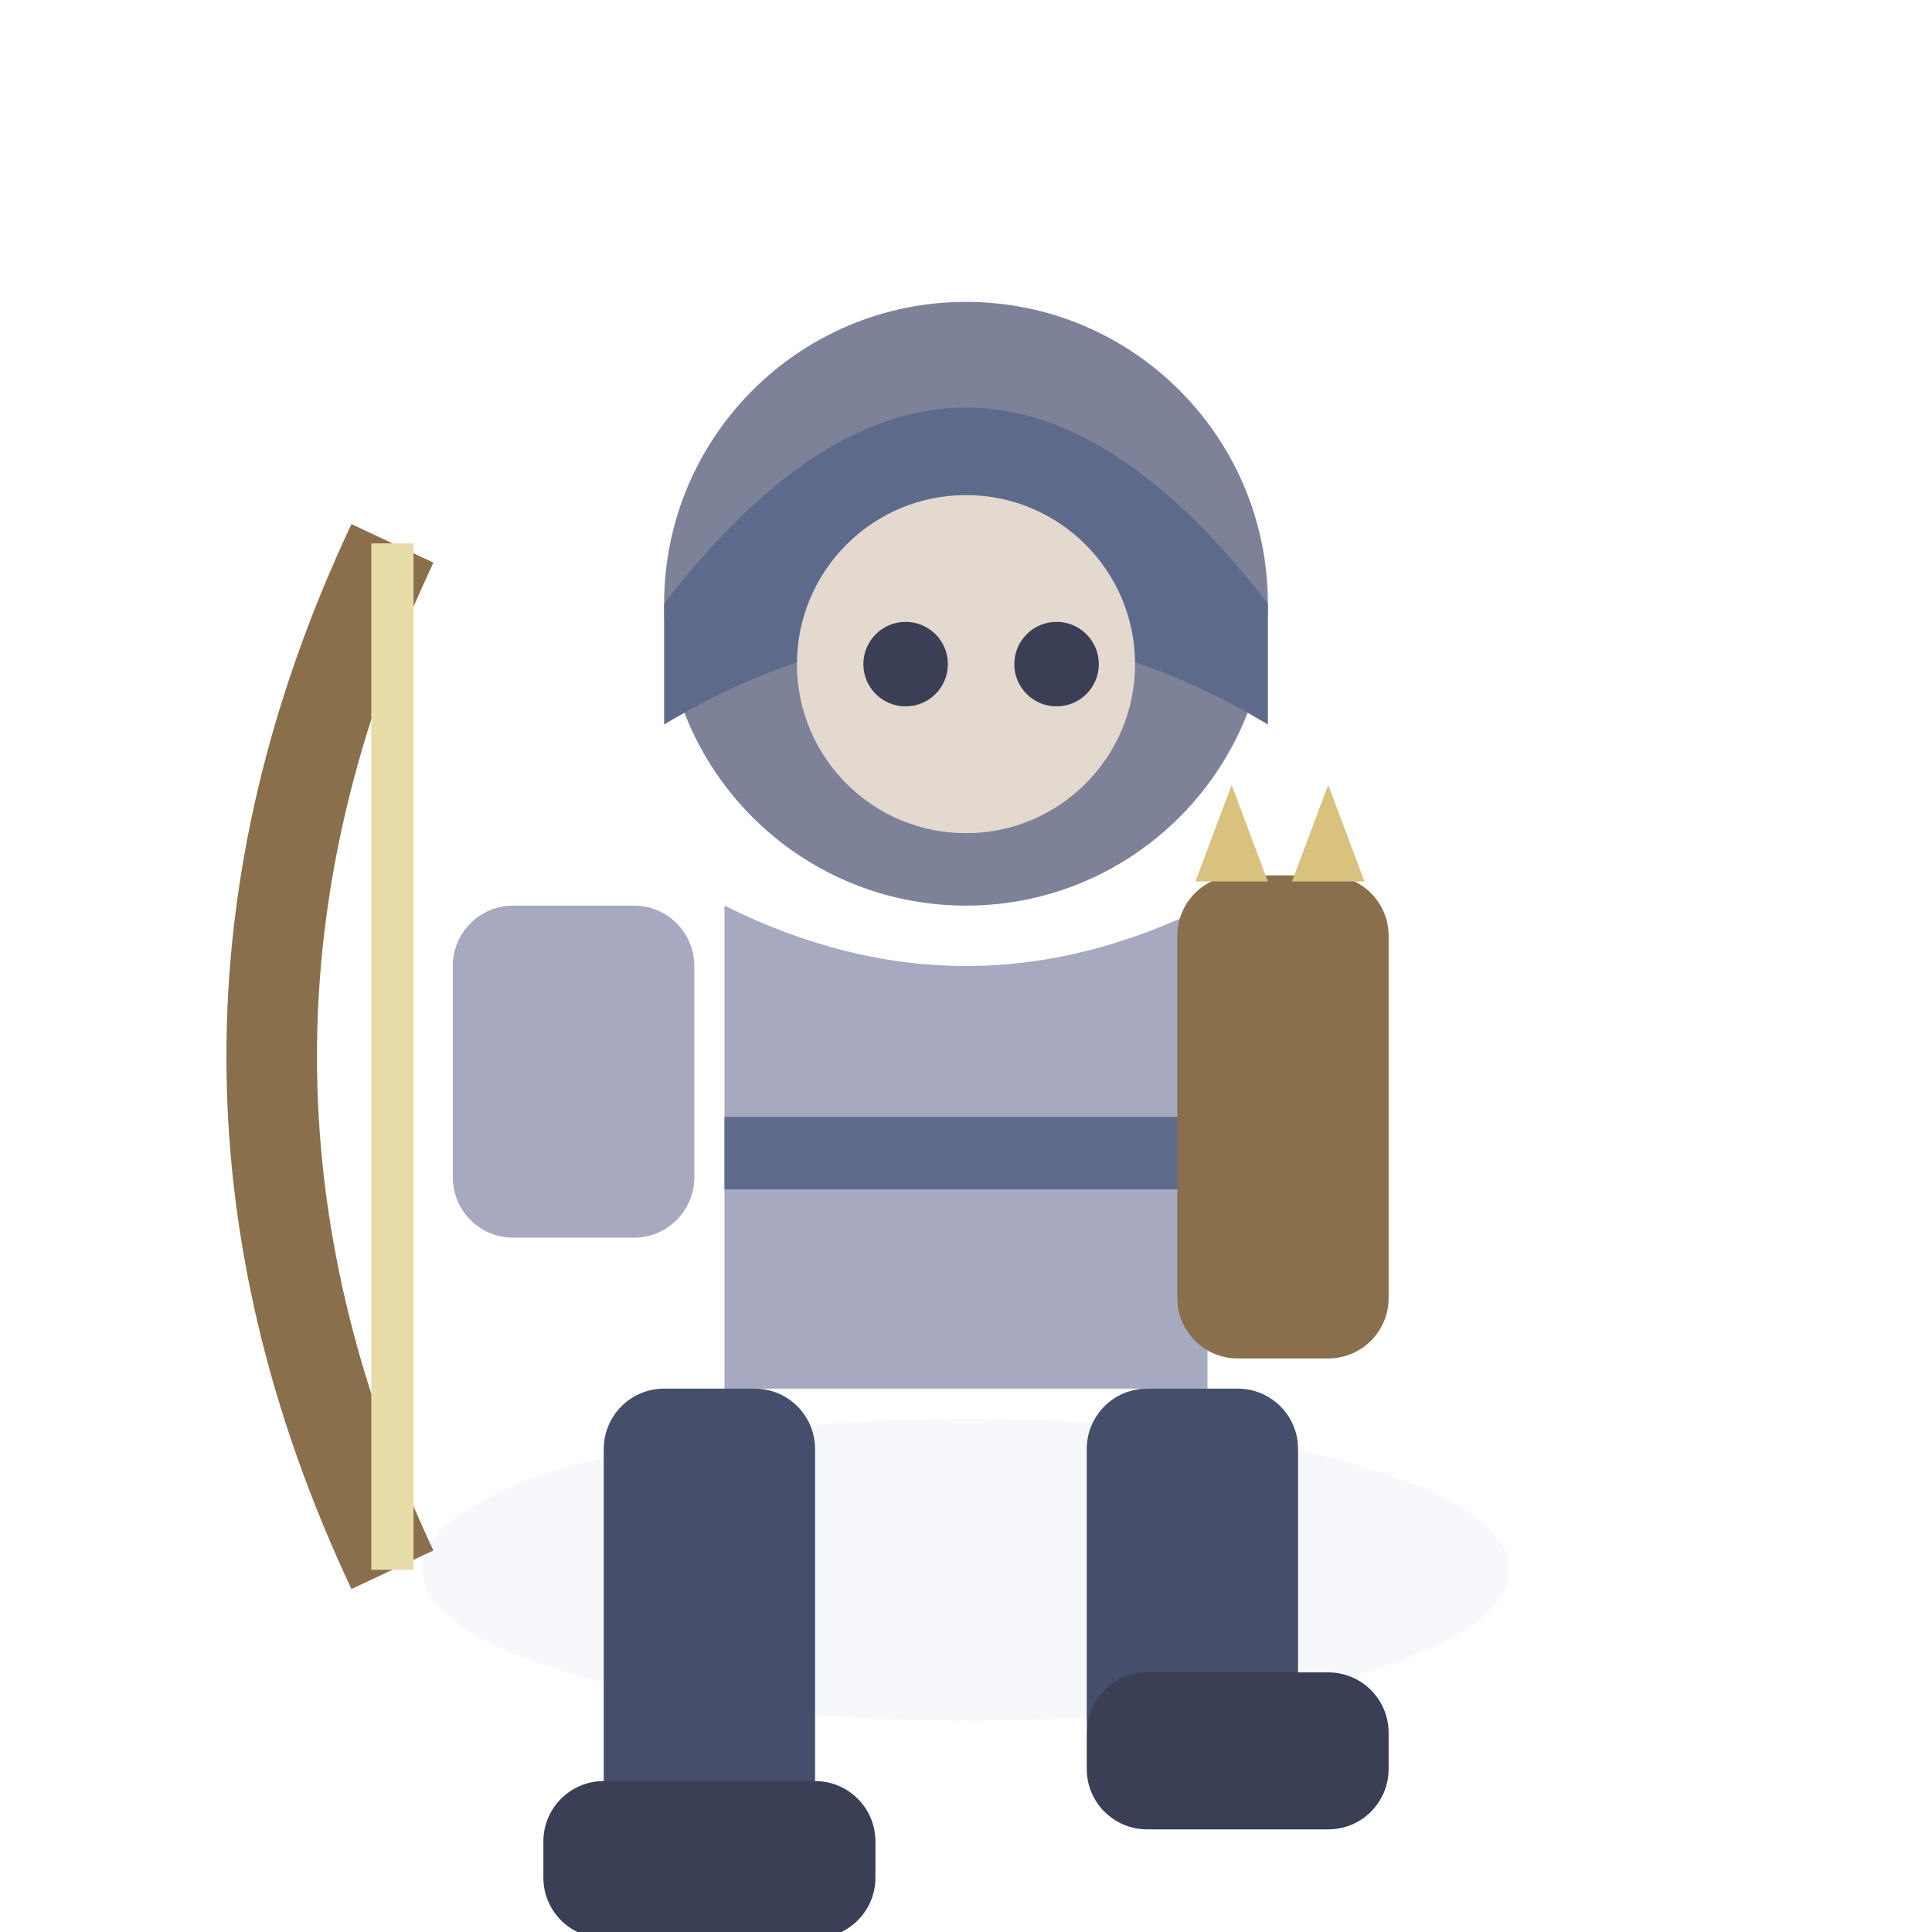
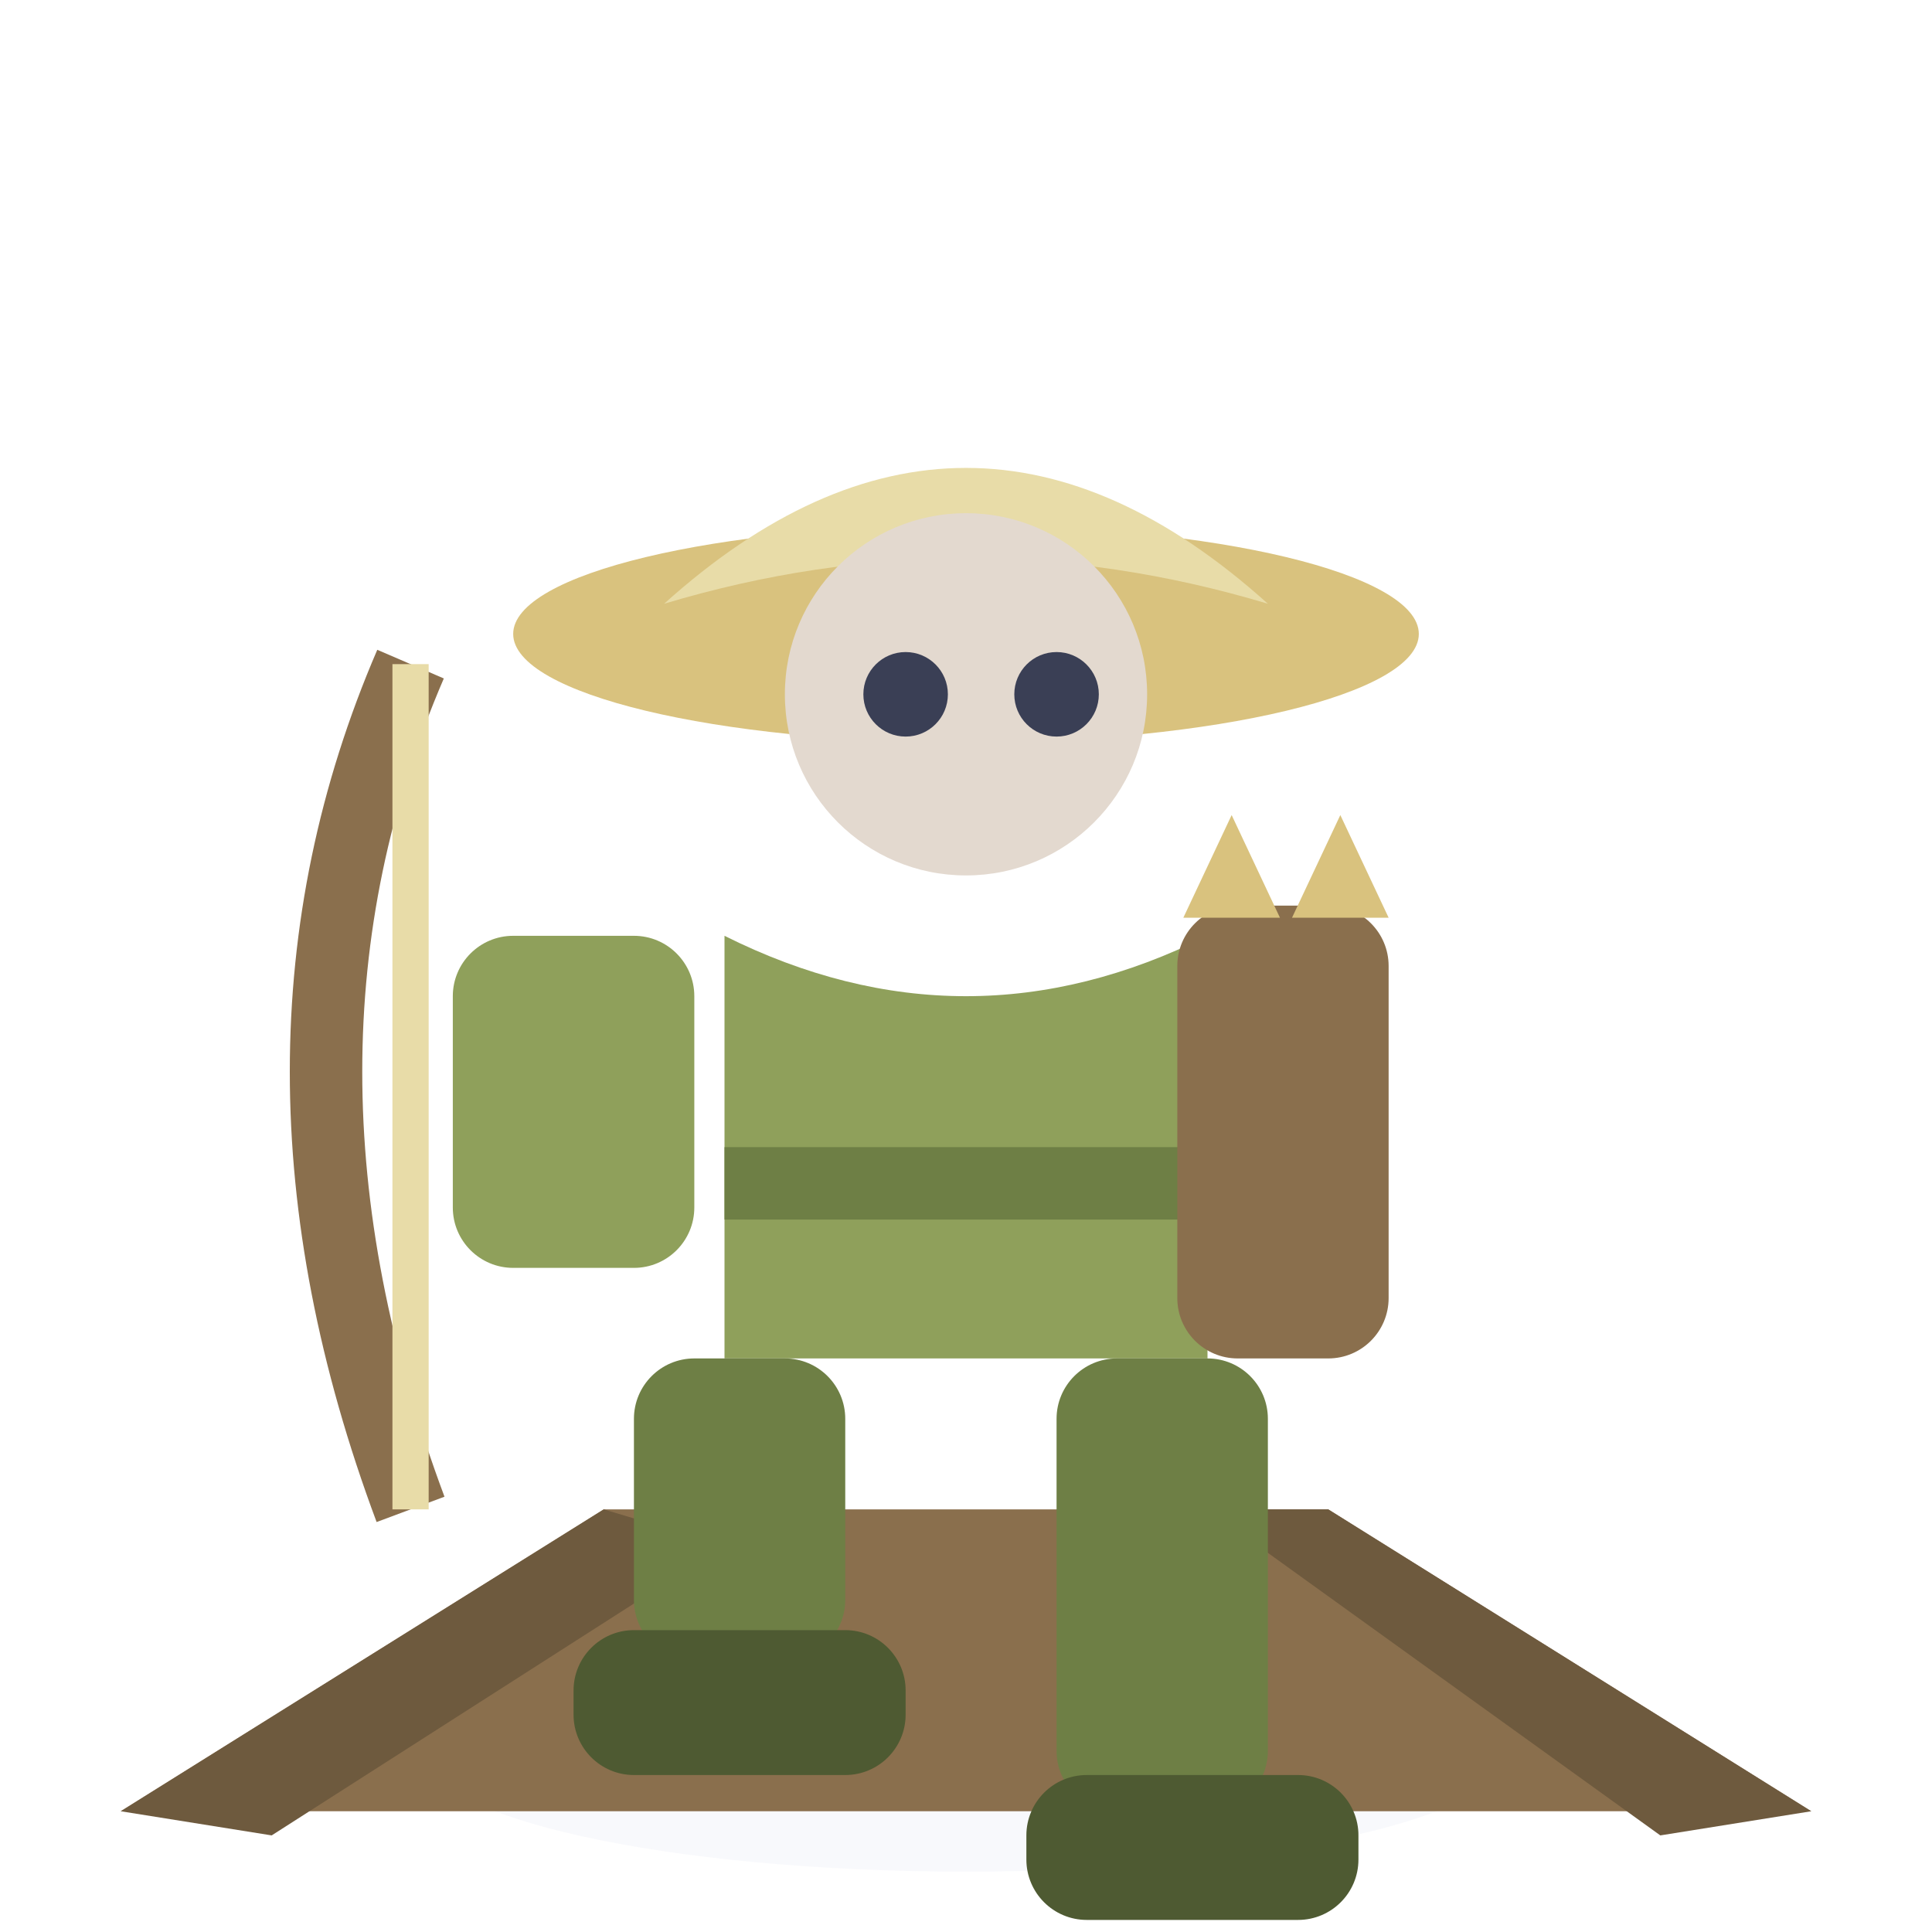
<svg xmlns="http://www.w3.org/2000/svg" viewBox="0 0 32 32">
-   <ellipse cx="16" cy="26" rx="9" ry="2.5" fill="#E8EAF4" opacity="0.35" />
-   <circle cx="16" cy="10" r="5" fill="#7E8299" />
-   <path d="M11,10 Q16,3.5 21,10 L21,12 Q16,9 11,12 Z" fill="#5E6A8C" />
-   <circle cx="16" cy="11" r="2.8" fill="#E3D9CF" />
-   <circle cx="15" cy="11" r="0.7" fill="#3A3F55" />
-   <circle cx="17.5" cy="11" r="0.7" fill="#3A3F55" />
-   <path d="M12,15 L12,23 L20,23 L20,15 Q16,17 12,15 Z" fill="#A6A9C0" />
-   <rect x="12" y="18.5" width="8" height="1.2" fill="#5E6A8C" />
-   <rect x="19.5" y="14.5" width="3.5" height="8" rx="1" fill="#8A6F4D" />
-   <path d="M20.4,13 L21,14.6 L19.8,14.6 Z" fill="#D9C27E" />
-   <path d="M22,13 L22.6,14.6 L21.4,14.6 Z" fill="#D9C27E" />
-   <rect x="7.5" y="15" width="4" height="5.5" rx="1" fill="#A6A9C0" />
-   <path d="M6.5,9 Q2.5,17.5 6.5,26" stroke="#8A6F4D" stroke-width="1.5" fill="none" />
-   <line x1="6.5" y1="9" x2="6.5" y2="26" stroke="#E8DCA8" stroke-width="0.7" />
-   <rect x="10" y="23" width="3.5" height="8" rx="1" fill="#454E6B" />
-   <rect x="18" y="23" width="3.5" height="6.5" rx="1" fill="#454E6B" />
-   <rect x="9" y="29.5" width="5.5" height="2.6" rx="1" fill="#3A3F55" />
-   <rect x="18" y="27.7" width="5" height="2.6" rx="1" fill="#3A3F55" />
+   <ellipse cx="16" cy="29" rx="9" ry="2" fill="#E8EAF4" opacity="0.3" />
+   <path d="M2,30 L10,25 L22,25 L30,30 Z" fill="#8A6F4D" />
+   <path d="M2,30 L10,25 L12,25.6 L4.5,30.4 Z" fill="#6E5A3E" />
+   <path d="M20,25 L22,25 L30,30 L27.5,30.4 Z" fill="#6E5A3E" />
+   <ellipse cx="16" cy="10.5" rx="7.5" ry="1.8" fill="#D9C27E" />
+   <path d="M11,10 Q16,5.5 21,10 Q16,8.5 11,10 Z" fill="#E8DCA8" />
+   <circle cx="16" cy="11.5" r="3" fill="#E3D9CF" />
+   <circle cx="15" cy="11.5" r="0.7" fill="#3A3F55" />
+   <circle cx="17.5" cy="11.5" r="0.7" fill="#3A3F55" />
+   <path d="M12,15.5 L12,22.5 L20,22.5 L20,15.5 Q16,17.5 12,15.5 Z" fill="#8FA05B" />
+   <rect x="12" y="19" width="8" height="1.2" fill="#6E7F45" />
+   <rect x="19.5" y="15" width="3.5" height="7.5" rx="1" fill="#8A6F4D" />
+   <path d="M20.4,13.5 L21.2,15.2 L19.6,15.2 Z" fill="#D9C27E" />
+   <path d="M22.2,13.5 L23,15.2 L21.4,15.2 Z" fill="#D9C27E" />
+   <rect x="7.5" y="15.5" width="4" height="5.5" rx="1" fill="#8FA05B" />
+   <path d="M6.8,11 Q4,17.5 6.8,25" stroke="#8A6F4D" stroke-width="1.2" fill="none" />
+   <line x1="6.8" y1="11" x2="6.8" y2="25" stroke="#E8DCA8" stroke-width="0.6" />
+   <rect x="10.5" y="22.5" width="3.5" height="5" rx="1" fill="#6E7F45" />
+   <rect x="17.5" y="22.5" width="3.5" height="7.5" rx="1" fill="#6E7F45" />
+   <rect x="9.5" y="27" width="5.5" height="2.4" rx="1" fill="#4E5A32" />
+   <rect x="17" y="29.4" width="5.5" height="2.4" rx="1" fill="#4E5A32" />
</svg>
